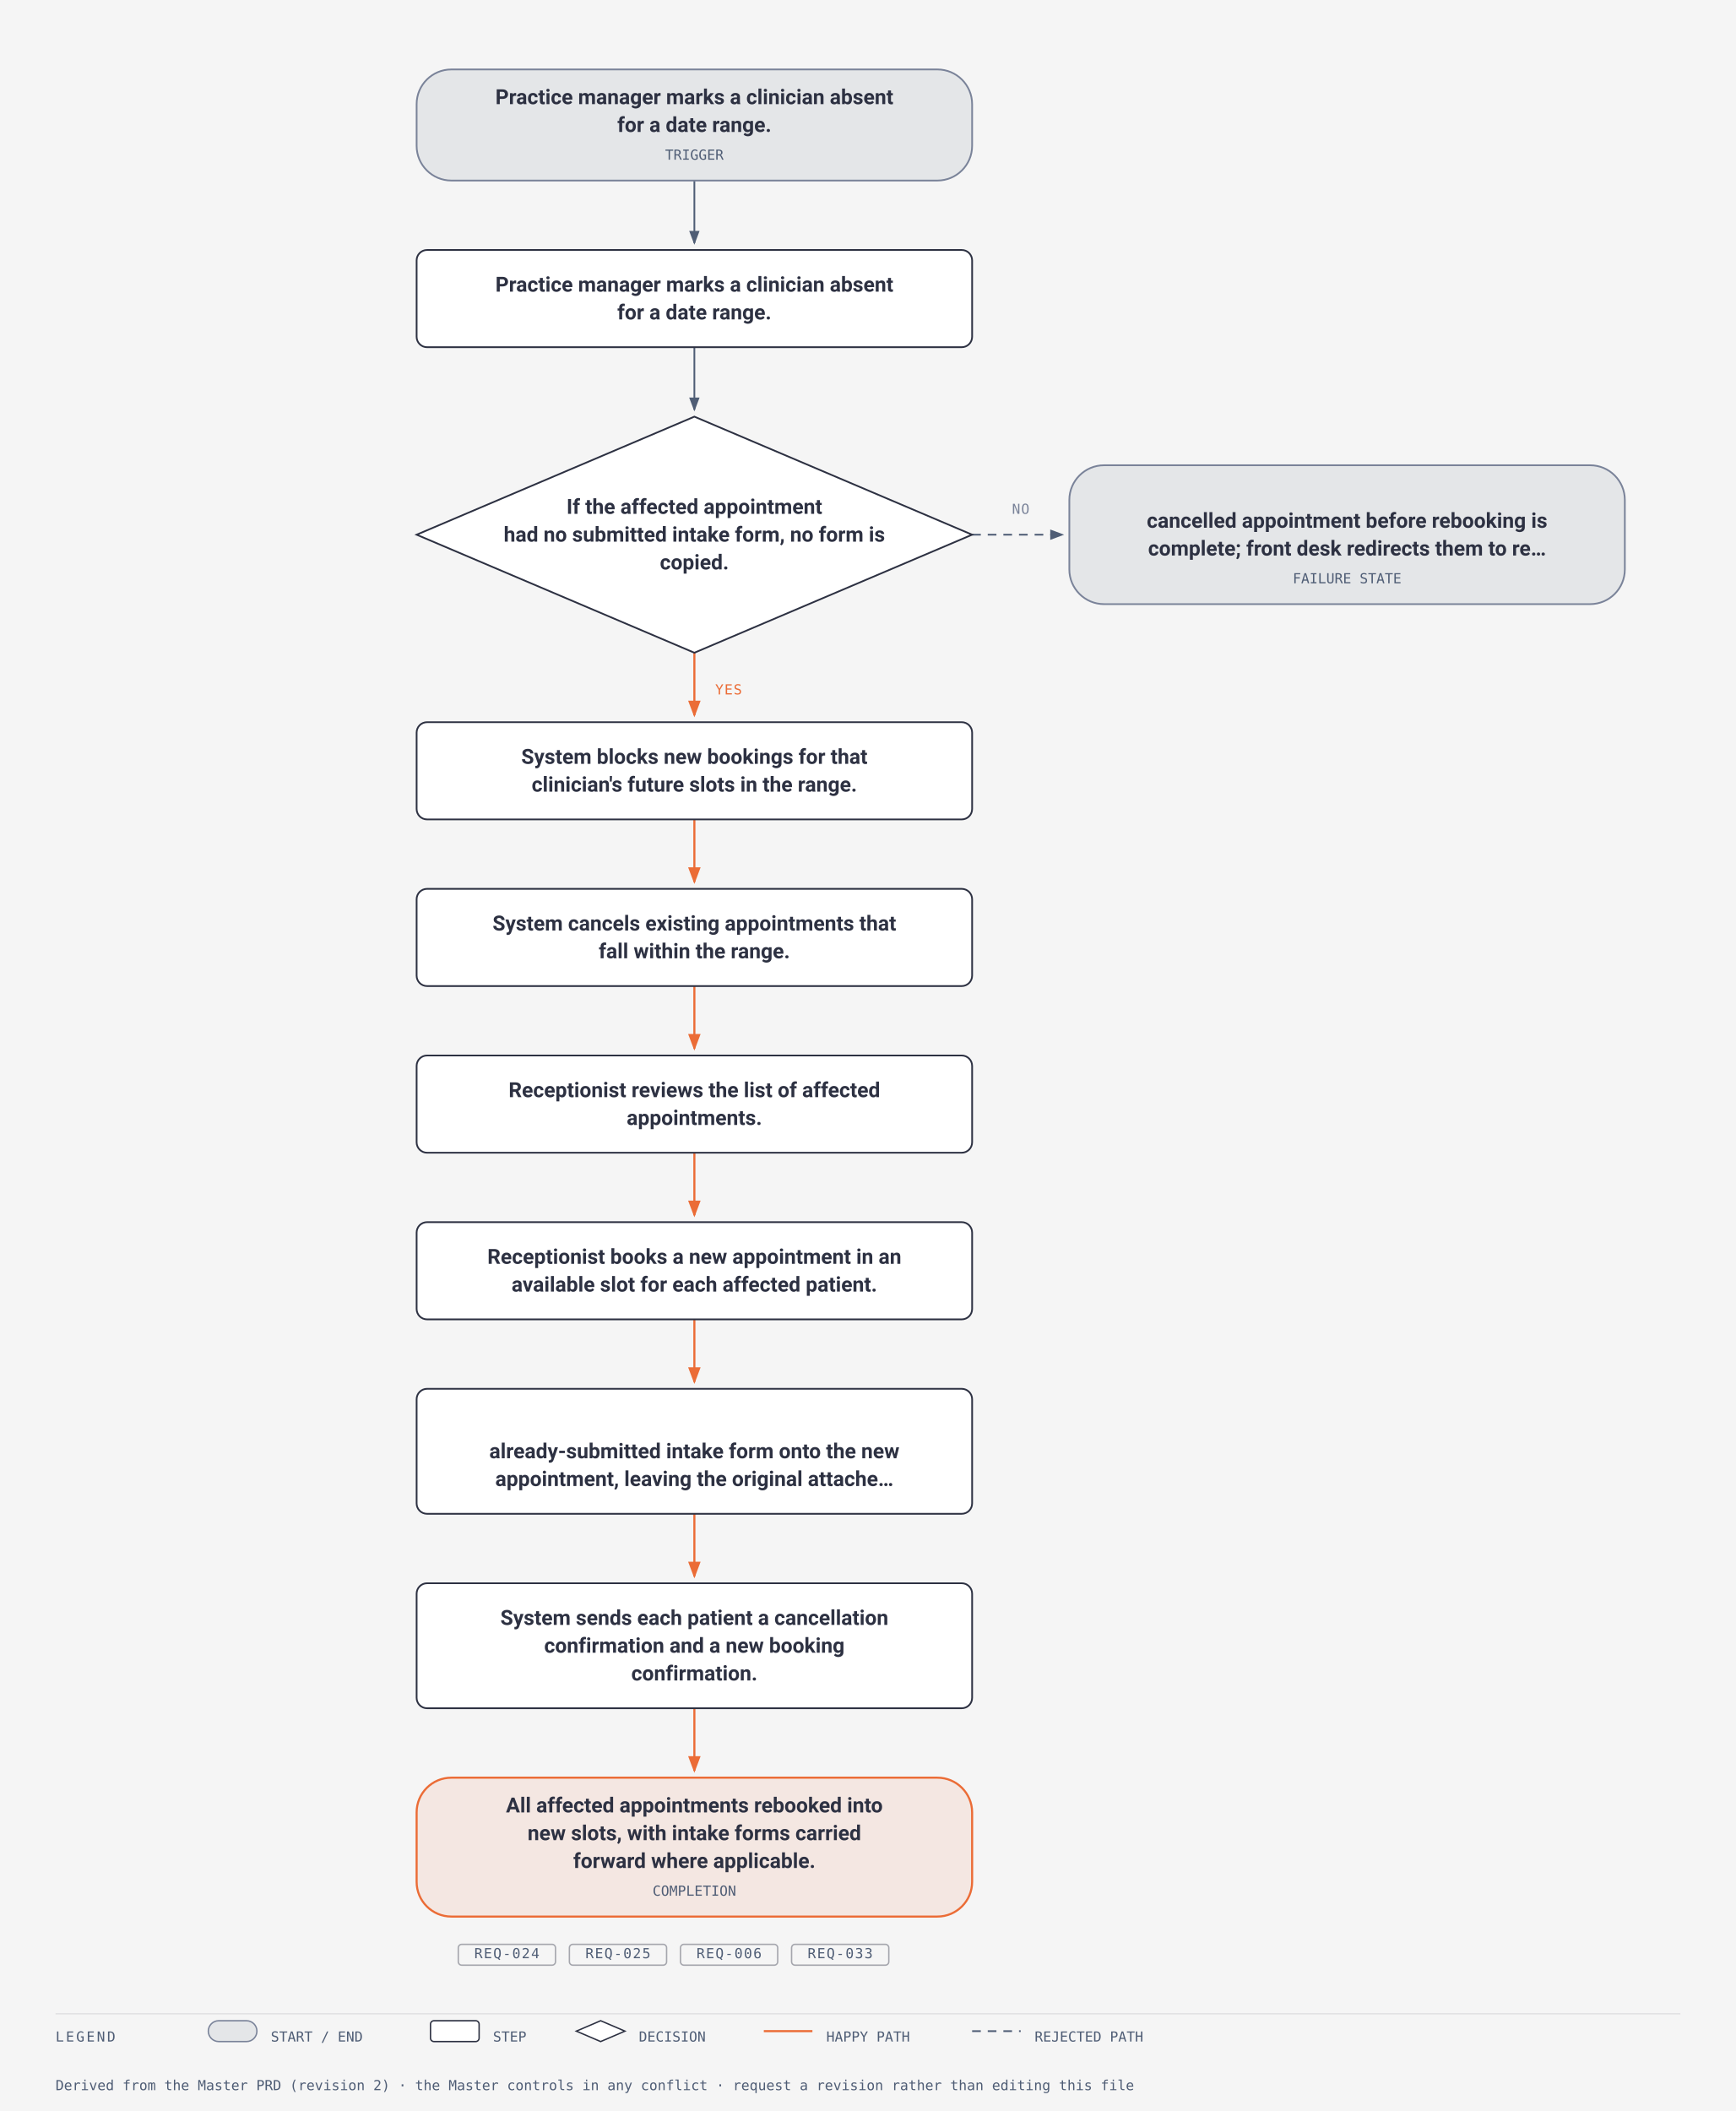
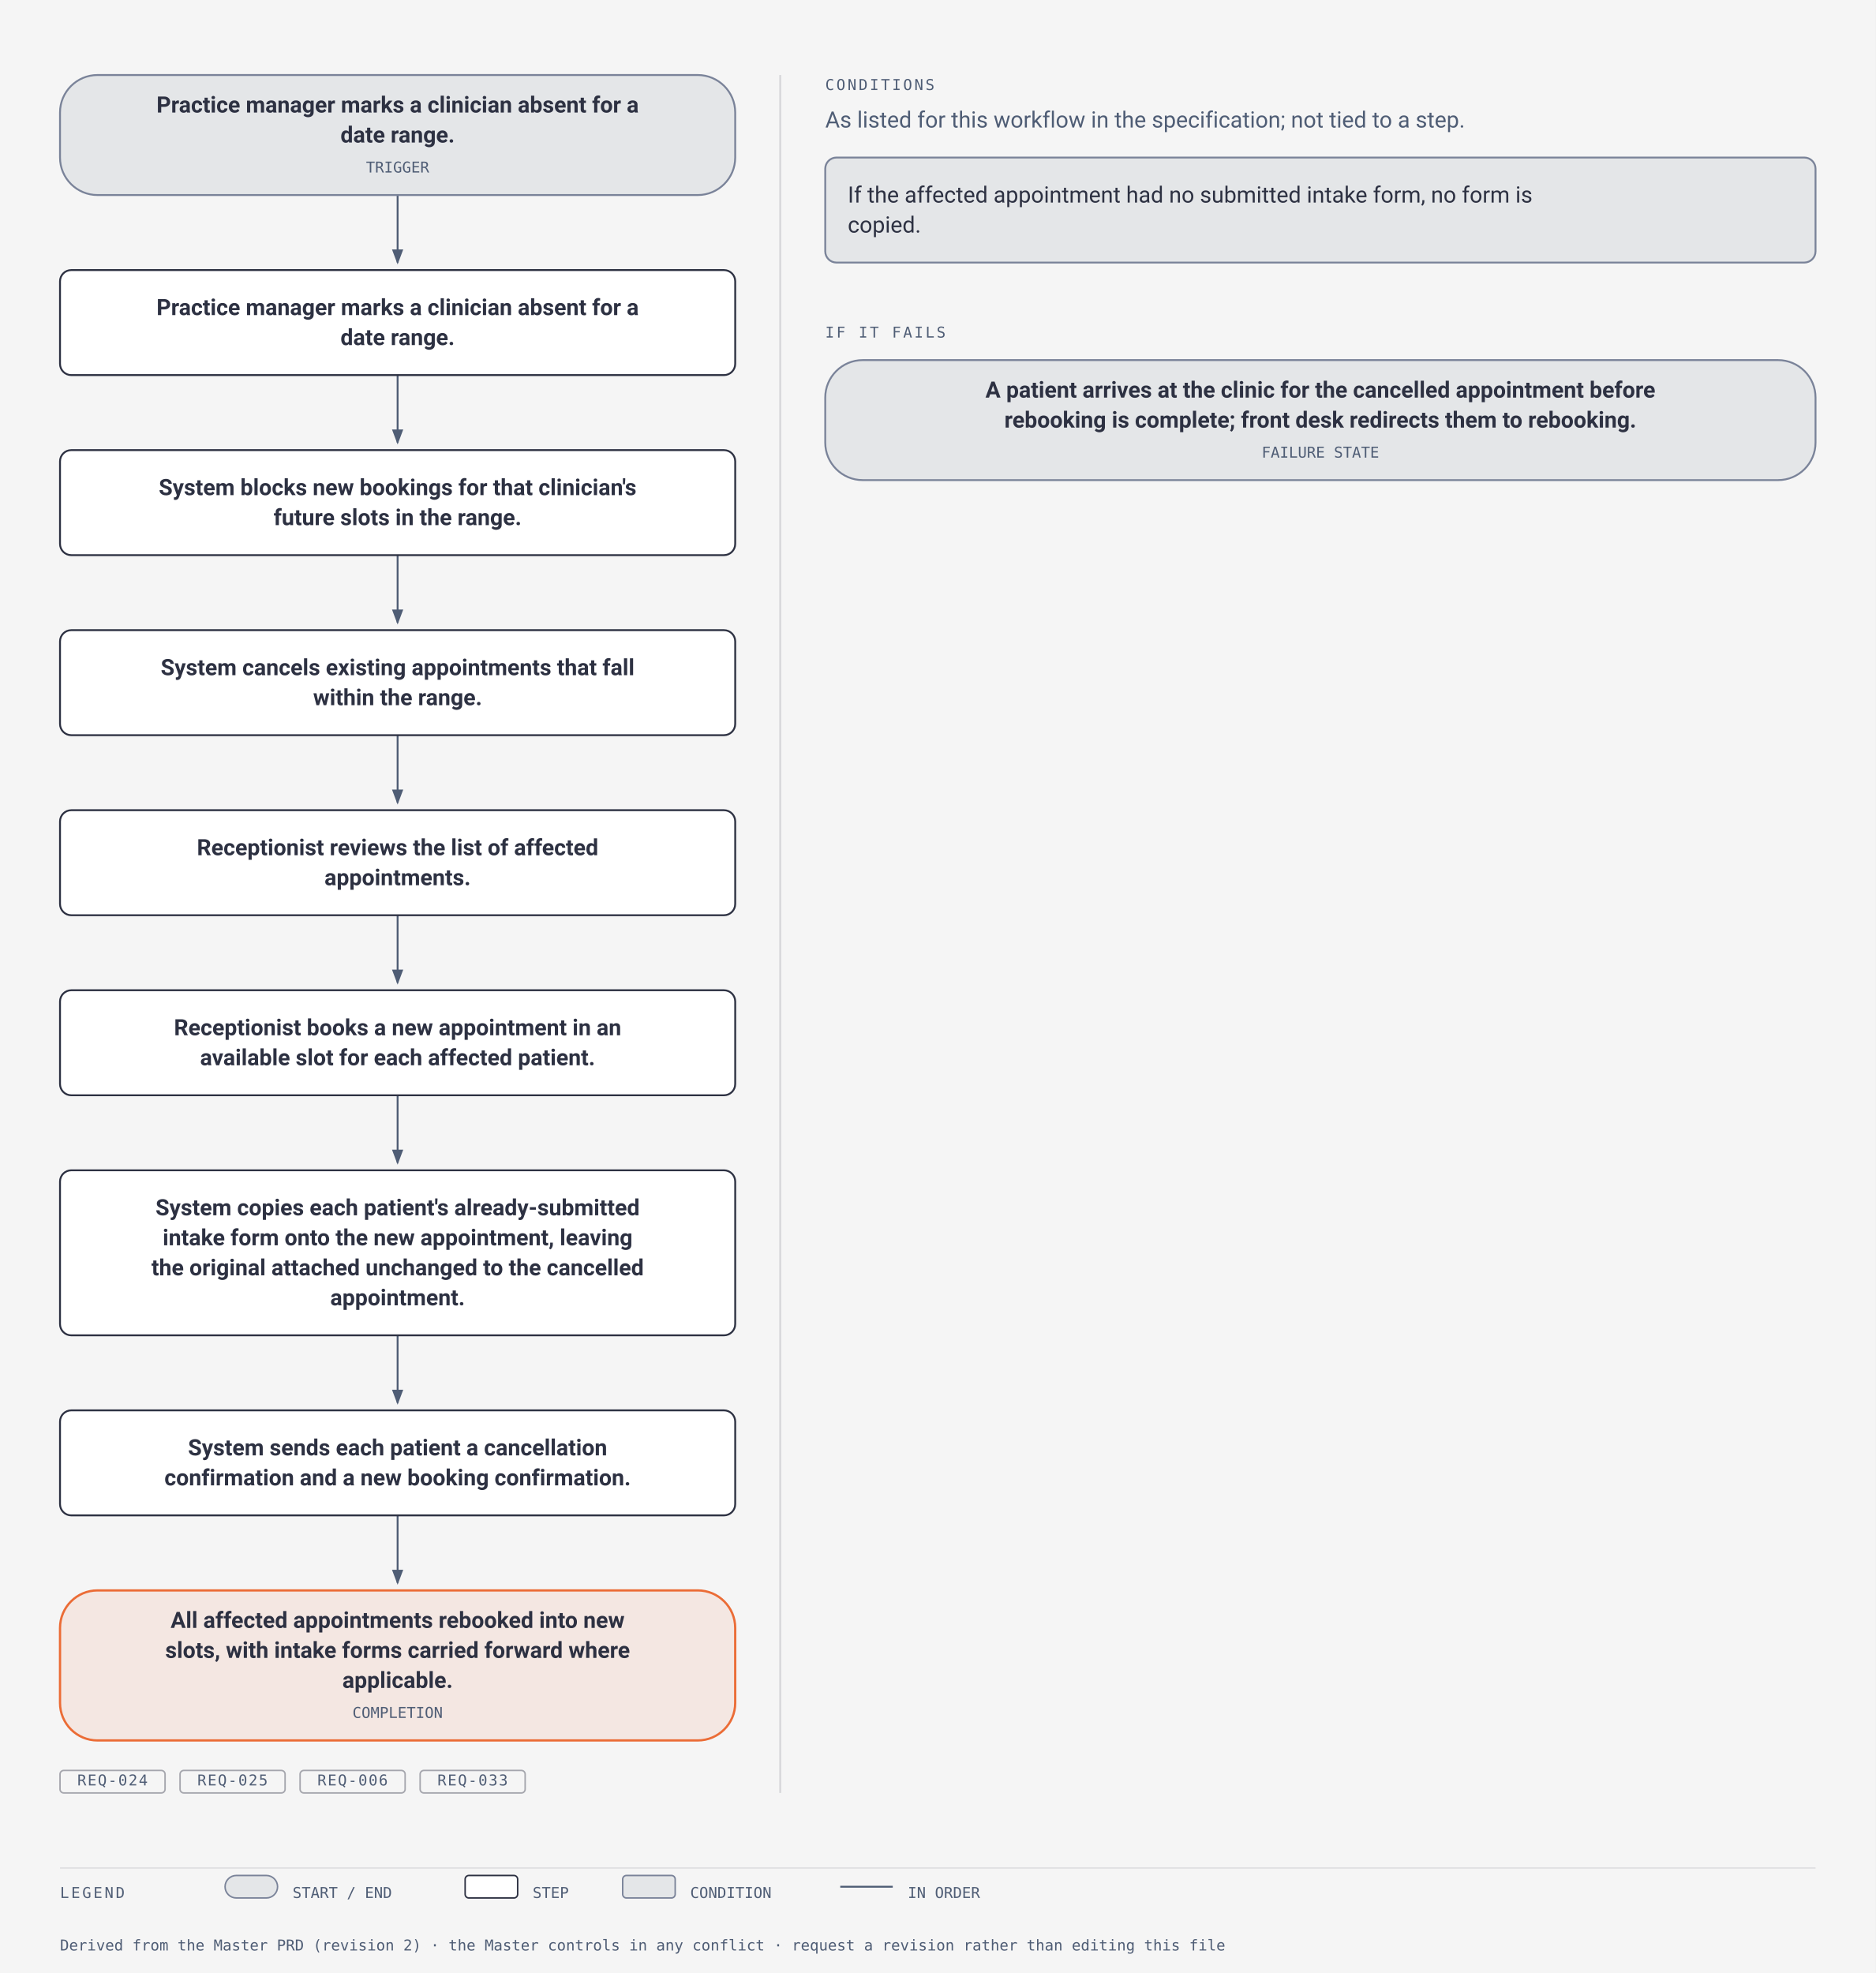
- <svg xmlns="http://www.w3.org/2000/svg" viewBox="0 0 1000 1216" width="1000" height="1216" role="img" aria-labelledby="flow-05-title flow-05-desc">
+ <svg xmlns="http://www.w3.org/2000/svg" viewBox="0 0 1000 1052" width="1000" height="1052" role="img" aria-labelledby="flow-05-title flow-05-desc">
  <defs>
    <marker id="arrow" markerWidth="8" markerHeight="6" refX="7" refY="3" orient="auto">
      <polygon points="0 0, 8 3, 0 6" fill="#4f5d75" />
    </marker>
    <marker id="arrow-accent" markerWidth="8" markerHeight="6" refX="7" refY="3" orient="auto">
      <polygon points="0 0, 8 3, 0 6" fill="#eb6c36" />
    </marker>
  </defs>
  <rect width="100%" height="100%" fill="#f5f5f5" />
-   <line x1="400" y1="104" x2="400" y2="140" fill="none" stroke="#4f5d75" stroke-width="1" marker-end="url(#arrow)" />
-   <line x1="400" y1="200" x2="400" y2="236" fill="none" stroke="#4f5d75" stroke-width="1" marker-end="url(#arrow)" />
-   <line x1="400" y1="376" x2="400" y2="412" fill="none" stroke="#eb6c36" stroke-width="1.2" marker-end="url(#arrow-accent)" />
-   <line x1="400" y1="472" x2="400" y2="508" fill="none" stroke="#eb6c36" stroke-width="1.2" marker-end="url(#arrow-accent)" />
-   <line x1="400" y1="568" x2="400" y2="604" fill="none" stroke="#eb6c36" stroke-width="1.2" marker-end="url(#arrow-accent)" />
-   <line x1="400" y1="664" x2="400" y2="700" fill="none" stroke="#eb6c36" stroke-width="1.2" marker-end="url(#arrow-accent)" />
-   <line x1="400" y1="760" x2="400" y2="796" fill="none" stroke="#eb6c36" stroke-width="1.2" marker-end="url(#arrow-accent)" />
-   <line x1="400" y1="872" x2="400" y2="908" fill="none" stroke="#eb6c36" stroke-width="1.2" marker-end="url(#arrow-accent)" />
-   <line x1="400" y1="984" x2="400" y2="1020" fill="none" stroke="#eb6c36" stroke-width="1.2" marker-end="url(#arrow-accent)" />
-   <line x1="560" y1="308" x2="612" y2="308" fill="none" stroke="#4f5d75" stroke-width="1" stroke-dasharray="5,4" marker-end="url(#arrow)" />
-   <rect x="578" y="288" width="20" height="12" rx="2" fill="#f5f5f5" />
-   <text x="588" y="296" fill="#7a8399" font-size="8" font-family="ui-monospace, SFMono-Regular, Menlo, Consolas, monospace" text-anchor="middle" letter-spacing="0.06em">NO</text>
-   <rect x="240" y="40" width="320" height="64" rx="20" fill="#f5f5f5" />
-   <rect x="240" y="40" width="320" height="64" rx="20" fill="rgba(79,93,117,0.10)" stroke="#7a8399" stroke-width="1" />
-   <text x="400" y="60" fill="#2d3142" font-size="12" font-family="ui-sans-serif, system-ui, -apple-system, 'Segoe UI', Roboto, sans-serif" font-weight="600" text-anchor="middle">Practice manager marks a clinician absent</text>
-   <text x="400" y="76" fill="#2d3142" font-size="12" font-family="ui-sans-serif, system-ui, -apple-system, 'Segoe UI', Roboto, sans-serif" font-weight="600" text-anchor="middle">for a date range.</text>
-   <text x="400" y="92" fill="#4f5d75" font-size="8" font-family="ui-monospace, SFMono-Regular, Menlo, Consolas, monospace" text-anchor="middle">TRIGGER</text>
-   <rect x="240" y="144" width="320" height="56" rx="6" fill="#f5f5f5" />
-   <rect x="240" y="144" width="320" height="56" rx="6" fill="#ffffff" stroke="#2d3142" stroke-width="1" />
-   <text x="400" y="168" fill="#2d3142" font-size="12" font-family="ui-sans-serif, system-ui, -apple-system, 'Segoe UI', Roboto, sans-serif" font-weight="600" text-anchor="middle">Practice manager marks a clinician absent</text>
-   <text x="400" y="184" fill="#2d3142" font-size="12" font-family="ui-sans-serif, system-ui, -apple-system, 'Segoe UI', Roboto, sans-serif" font-weight="600" text-anchor="middle">for a date range.</text>
-   <polygon points="400,240 560,308 400,376 240,308" fill="#f5f5f5" />
-   <polygon points="400,240 560,308 400,376 240,308" fill="#ffffff" stroke="#2d3142" stroke-width="1" />
-   <text x="400" y="296" fill="#2d3142" font-size="12" font-family="ui-sans-serif, system-ui, -apple-system, 'Segoe UI', Roboto, sans-serif" font-weight="600" text-anchor="middle">If the affected appointment</text>
-   <text x="400" y="312" fill="#2d3142" font-size="12" font-family="ui-sans-serif, system-ui, -apple-system, 'Segoe UI', Roboto, sans-serif" font-weight="600" text-anchor="middle">had no submitted intake form, no form is</text>
-   <text x="400" y="328" fill="#2d3142" font-size="12" font-family="ui-sans-serif, system-ui, -apple-system, 'Segoe UI', Roboto, sans-serif" font-weight="600" text-anchor="middle">copied.</text>
-   <text x="412" y="400" fill="#eb6c36" font-size="8" font-family="ui-monospace, SFMono-Regular, Menlo, Consolas, monospace" letter-spacing="0.06em">YES</text>
-   <rect x="240" y="416" width="320" height="56" rx="6" fill="#f5f5f5" />
-   <rect x="240" y="416" width="320" height="56" rx="6" fill="#ffffff" stroke="#2d3142" stroke-width="1" />
-   <text x="400" y="440" fill="#2d3142" font-size="12" font-family="ui-sans-serif, system-ui, -apple-system, 'Segoe UI', Roboto, sans-serif" font-weight="600" text-anchor="middle">System blocks new bookings for that</text>
-   <text x="400" y="456" fill="#2d3142" font-size="12" font-family="ui-sans-serif, system-ui, -apple-system, 'Segoe UI', Roboto, sans-serif" font-weight="600" text-anchor="middle">clinician's future slots in the range.</text>
-   <rect x="240" y="512" width="320" height="56" rx="6" fill="#f5f5f5" />
-   <rect x="240" y="512" width="320" height="56" rx="6" fill="#ffffff" stroke="#2d3142" stroke-width="1" />
-   <text x="400" y="536" fill="#2d3142" font-size="12" font-family="ui-sans-serif, system-ui, -apple-system, 'Segoe UI', Roboto, sans-serif" font-weight="600" text-anchor="middle">System cancels existing appointments that</text>
-   <text x="400" y="552" fill="#2d3142" font-size="12" font-family="ui-sans-serif, system-ui, -apple-system, 'Segoe UI', Roboto, sans-serif" font-weight="600" text-anchor="middle">fall within the range.</text>
-   <rect x="240" y="608" width="320" height="56" rx="6" fill="#f5f5f5" />
-   <rect x="240" y="608" width="320" height="56" rx="6" fill="#ffffff" stroke="#2d3142" stroke-width="1" />
-   <text x="400" y="632" fill="#2d3142" font-size="12" font-family="ui-sans-serif, system-ui, -apple-system, 'Segoe UI', Roboto, sans-serif" font-weight="600" text-anchor="middle">Receptionist reviews the list of affected</text>
-   <text x="400" y="648" fill="#2d3142" font-size="12" font-family="ui-sans-serif, system-ui, -apple-system, 'Segoe UI', Roboto, sans-serif" font-weight="600" text-anchor="middle">appointments.</text>
-   <rect x="240" y="704" width="320" height="56" rx="6" fill="#f5f5f5" />
-   <rect x="240" y="704" width="320" height="56" rx="6" fill="#ffffff" stroke="#2d3142" stroke-width="1" />
-   <text x="400" y="728" fill="#2d3142" font-size="12" font-family="ui-sans-serif, system-ui, -apple-system, 'Segoe UI', Roboto, sans-serif" font-weight="600" text-anchor="middle">Receptionist books a new appointment in an</text>
-   <text x="400" y="744" fill="#2d3142" font-size="12" font-family="ui-sans-serif, system-ui, -apple-system, 'Segoe UI', Roboto, sans-serif" font-weight="600" text-anchor="middle">available slot for each affected patient.</text>
-   <rect x="240" y="800" width="320" height="72" rx="6" fill="#f5f5f5" />
-   <rect x="240" y="800" width="320" height="72" rx="6" fill="#ffffff" stroke="#2d3142" stroke-width="1" />
-   <text x="400" y="824" fill="#2d3142" font-size="12" font-family="ui-sans-serif, system-ui, -apple-system, 'Segoe UI', Roboto, sans-serif" font-weight="600" text-anchor="middle" />
-   <text x="400" y="840" fill="#2d3142" font-size="12" font-family="ui-sans-serif, system-ui, -apple-system, 'Segoe UI', Roboto, sans-serif" font-weight="600" text-anchor="middle">already-submitted intake form onto the new</text>
-   <text x="400" y="856" fill="#2d3142" font-size="12" font-family="ui-sans-serif, system-ui, -apple-system, 'Segoe UI', Roboto, sans-serif" font-weight="600" text-anchor="middle">appointment, leaving the original attache…</text>
-   <rect x="240" y="912" width="320" height="72" rx="6" fill="#f5f5f5" />
-   <rect x="240" y="912" width="320" height="72" rx="6" fill="#ffffff" stroke="#2d3142" stroke-width="1" />
-   <text x="400" y="936" fill="#2d3142" font-size="12" font-family="ui-sans-serif, system-ui, -apple-system, 'Segoe UI', Roboto, sans-serif" font-weight="600" text-anchor="middle">System sends each patient a cancellation</text>
-   <text x="400" y="952" fill="#2d3142" font-size="12" font-family="ui-sans-serif, system-ui, -apple-system, 'Segoe UI', Roboto, sans-serif" font-weight="600" text-anchor="middle">confirmation and a new booking</text>
-   <text x="400" y="968" fill="#2d3142" font-size="12" font-family="ui-sans-serif, system-ui, -apple-system, 'Segoe UI', Roboto, sans-serif" font-weight="600" text-anchor="middle">confirmation.</text>
-   <rect x="240" y="1024" width="320" height="80" rx="20" fill="#f5f5f5" />
-   <rect x="240" y="1024" width="320" height="80" rx="20" fill="rgba(235,108,54,0.10)" stroke="#eb6c36" stroke-width="1.2" />
-   <text x="400" y="1044" fill="#2d3142" font-size="12" font-family="ui-sans-serif, system-ui, -apple-system, 'Segoe UI', Roboto, sans-serif" font-weight="600" text-anchor="middle">All affected appointments rebooked into</text>
-   <text x="400" y="1060" fill="#2d3142" font-size="12" font-family="ui-sans-serif, system-ui, -apple-system, 'Segoe UI', Roboto, sans-serif" font-weight="600" text-anchor="middle">new slots, with intake forms carried</text>
-   <text x="400" y="1076" fill="#2d3142" font-size="12" font-family="ui-sans-serif, system-ui, -apple-system, 'Segoe UI', Roboto, sans-serif" font-weight="600" text-anchor="middle">forward where applicable.</text>
-   <text x="400" y="1092" fill="#4f5d75" font-size="8" font-family="ui-monospace, SFMono-Regular, Menlo, Consolas, monospace" text-anchor="middle">COMPLETION</text>
-   <rect x="616" y="268" width="320" height="80" rx="20" fill="#f5f5f5" />
-   <rect x="616" y="268" width="320" height="80" rx="20" fill="rgba(79,93,117,0.10)" stroke="#7a8399" stroke-width="1" />
-   <text x="776" y="288" fill="#2d3142" font-size="12" font-family="ui-sans-serif, system-ui, -apple-system, 'Segoe UI', Roboto, sans-serif" font-weight="600" text-anchor="middle" />
-   <text x="776" y="304" fill="#2d3142" font-size="12" font-family="ui-sans-serif, system-ui, -apple-system, 'Segoe UI', Roboto, sans-serif" font-weight="600" text-anchor="middle">cancelled appointment before rebooking is</text>
-   <text x="776" y="320" fill="#2d3142" font-size="12" font-family="ui-sans-serif, system-ui, -apple-system, 'Segoe UI', Roboto, sans-serif" font-weight="600" text-anchor="middle">complete; front desk redirects them to re…</text>
-   <text x="776" y="336" fill="#4f5d75" font-size="8" font-family="ui-monospace, SFMono-Regular, Menlo, Consolas, monospace" text-anchor="middle">FAILURE STATE</text>
-   <rect x="264" y="1120" width="56" height="12" rx="2" fill="transparent" stroke="rgba(45,49,66,0.40)" stroke-width="0.8" />
-   <text x="292" y="1128" fill="#4f5d75" font-size="8" font-family="ui-monospace, SFMono-Regular, Menlo, Consolas, monospace" text-anchor="middle" letter-spacing="0.08em">REQ-024</text>
-   <rect x="328" y="1120" width="56" height="12" rx="2" fill="transparent" stroke="rgba(45,49,66,0.40)" stroke-width="0.8" />
-   <text x="356" y="1128" fill="#4f5d75" font-size="8" font-family="ui-monospace, SFMono-Regular, Menlo, Consolas, monospace" text-anchor="middle" letter-spacing="0.08em">REQ-025</text>
-   <rect x="392" y="1120" width="56" height="12" rx="2" fill="transparent" stroke="rgba(45,49,66,0.40)" stroke-width="0.8" />
-   <text x="420" y="1128" fill="#4f5d75" font-size="8" font-family="ui-monospace, SFMono-Regular, Menlo, Consolas, monospace" text-anchor="middle" letter-spacing="0.08em">REQ-006</text>
-   <rect x="456" y="1120" width="56" height="12" rx="2" fill="transparent" stroke="rgba(45,49,66,0.40)" stroke-width="0.8" />
-   <text x="484" y="1128" fill="#4f5d75" font-size="8" font-family="ui-monospace, SFMono-Regular, Menlo, Consolas, monospace" text-anchor="middle" letter-spacing="0.08em">REQ-033</text>
-   <line x1="32" y1="1160" x2="968" y2="1160" stroke="rgba(45,49,66,0.10)" stroke-width="0.8" />
-   <text x="32" y="1176" fill="#4f5d75" font-size="8" font-family="ui-monospace, SFMono-Regular, Menlo, Consolas, monospace" letter-spacing="0.14em">LEGEND</text>
-   <rect x="120" y="1164" width="28" height="12" rx="6" fill="rgba(79,93,117,0.10)" stroke="#7a8399" stroke-width="0.8" />
-   <text x="156" y="1176" fill="#4f5d75" font-size="8" font-family="ui-monospace, SFMono-Regular, Menlo, Consolas, monospace">START / END</text>
-   <rect x="248" y="1164" width="28" height="12" rx="2" fill="#ffffff" stroke="#2d3142" stroke-width="0.8" />
-   <text x="284" y="1176" fill="#4f5d75" font-size="8" font-family="ui-monospace, SFMono-Regular, Menlo, Consolas, monospace">STEP</text>
-   <polygon points="346,1164 360,1170 346,1176 332,1170" fill="#ffffff" stroke="#2d3142" stroke-width="0.8" />
-   <text x="368" y="1176" fill="#4f5d75" font-size="8" font-family="ui-monospace, SFMono-Regular, Menlo, Consolas, monospace">DECISION</text>
-   <line x1="440" y1="1170" x2="468" y2="1170" stroke="#eb6c36" stroke-width="1.2" />
-   <text x="476" y="1176" fill="#4f5d75" font-size="8" font-family="ui-monospace, SFMono-Regular, Menlo, Consolas, monospace">HAPPY PATH</text>
-   <line x1="560" y1="1170" x2="588" y2="1170" stroke="#4f5d75" stroke-width="1" stroke-dasharray="5,4" />
-   <text x="596" y="1176" fill="#4f5d75" font-size="8" font-family="ui-monospace, SFMono-Regular, Menlo, Consolas, monospace">REJECTED PATH</text>
-   <text x="32" y="1204" fill="#4f5d75" font-size="8" font-family="ui-monospace, SFMono-Regular, Menlo, Consolas, monospace">Derived from the Master PRD (revision 2) · the Master controls in any conflict · request a revision rather than editing this file</text>
+   <g data-part="sequence">
+     <line x1="212" y1="104" x2="212" y2="140" fill="none" stroke="#4f5d75" stroke-width="1" marker-end="url(#arrow)" />
+     <line x1="212" y1="200" x2="212" y2="236" fill="none" stroke="#4f5d75" stroke-width="1" marker-end="url(#arrow)" />
+     <line x1="212" y1="296" x2="212" y2="332" fill="none" stroke="#4f5d75" stroke-width="1" marker-end="url(#arrow)" />
+     <line x1="212" y1="392" x2="212" y2="428" fill="none" stroke="#4f5d75" stroke-width="1" marker-end="url(#arrow)" />
+     <line x1="212" y1="488" x2="212" y2="524" fill="none" stroke="#4f5d75" stroke-width="1" marker-end="url(#arrow)" />
+     <line x1="212" y1="584" x2="212" y2="620" fill="none" stroke="#4f5d75" stroke-width="1" marker-end="url(#arrow)" />
+     <line x1="212" y1="712" x2="212" y2="748" fill="none" stroke="#4f5d75" stroke-width="1" marker-end="url(#arrow)" />
+     <line x1="212" y1="808" x2="212" y2="844" fill="none" stroke="#4f5d75" stroke-width="1" marker-end="url(#arrow)" />
+     <rect x="32" y="40" width="360" height="64" rx="20" fill="#f5f5f5" />
+     <rect x="32" y="40" width="360" height="64" rx="20" fill="rgba(79,93,117,0.10)" stroke="#7a8399" stroke-width="1" />
+     <text x="212" y="60" fill="#2d3142" font-size="12" font-family="ui-sans-serif, system-ui, -apple-system, 'Segoe UI', Roboto, sans-serif" font-weight="600" text-anchor="middle">Practice manager marks a clinician absent for a</text>
+     <text x="212" y="76" fill="#2d3142" font-size="12" font-family="ui-sans-serif, system-ui, -apple-system, 'Segoe UI', Roboto, sans-serif" font-weight="600" text-anchor="middle">date range.</text>
+     <text x="212" y="92" fill="#4f5d75" font-size="8" font-family="ui-monospace, SFMono-Regular, Menlo, Consolas, monospace" text-anchor="middle">TRIGGER</text>
+     <rect x="32" y="144" width="360" height="56" rx="6" fill="#f5f5f5" />
+     <rect x="32" y="144" width="360" height="56" rx="6" fill="#ffffff" stroke="#2d3142" stroke-width="1" />
+     <text x="212" y="168" fill="#2d3142" font-size="12" font-family="ui-sans-serif, system-ui, -apple-system, 'Segoe UI', Roboto, sans-serif" font-weight="600" text-anchor="middle">Practice manager marks a clinician absent for a</text>
+     <text x="212" y="184" fill="#2d3142" font-size="12" font-family="ui-sans-serif, system-ui, -apple-system, 'Segoe UI', Roboto, sans-serif" font-weight="600" text-anchor="middle">date range.</text>
+     <rect x="32" y="240" width="360" height="56" rx="6" fill="#f5f5f5" />
+     <rect x="32" y="240" width="360" height="56" rx="6" fill="#ffffff" stroke="#2d3142" stroke-width="1" />
+     <text x="212" y="264" fill="#2d3142" font-size="12" font-family="ui-sans-serif, system-ui, -apple-system, 'Segoe UI', Roboto, sans-serif" font-weight="600" text-anchor="middle">System blocks new bookings for that clinician's</text>
+     <text x="212" y="280" fill="#2d3142" font-size="12" font-family="ui-sans-serif, system-ui, -apple-system, 'Segoe UI', Roboto, sans-serif" font-weight="600" text-anchor="middle">future slots in the range.</text>
+     <rect x="32" y="336" width="360" height="56" rx="6" fill="#f5f5f5" />
+     <rect x="32" y="336" width="360" height="56" rx="6" fill="#ffffff" stroke="#2d3142" stroke-width="1" />
+     <text x="212" y="360" fill="#2d3142" font-size="12" font-family="ui-sans-serif, system-ui, -apple-system, 'Segoe UI', Roboto, sans-serif" font-weight="600" text-anchor="middle">System cancels existing appointments that fall</text>
+     <text x="212" y="376" fill="#2d3142" font-size="12" font-family="ui-sans-serif, system-ui, -apple-system, 'Segoe UI', Roboto, sans-serif" font-weight="600" text-anchor="middle">within the range.</text>
+     <rect x="32" y="432" width="360" height="56" rx="6" fill="#f5f5f5" />
+     <rect x="32" y="432" width="360" height="56" rx="6" fill="#ffffff" stroke="#2d3142" stroke-width="1" />
+     <text x="212" y="456" fill="#2d3142" font-size="12" font-family="ui-sans-serif, system-ui, -apple-system, 'Segoe UI', Roboto, sans-serif" font-weight="600" text-anchor="middle">Receptionist reviews the list of affected</text>
+     <text x="212" y="472" fill="#2d3142" font-size="12" font-family="ui-sans-serif, system-ui, -apple-system, 'Segoe UI', Roboto, sans-serif" font-weight="600" text-anchor="middle">appointments.</text>
+     <rect x="32" y="528" width="360" height="56" rx="6" fill="#f5f5f5" />
+     <rect x="32" y="528" width="360" height="56" rx="6" fill="#ffffff" stroke="#2d3142" stroke-width="1" />
+     <text x="212" y="552" fill="#2d3142" font-size="12" font-family="ui-sans-serif, system-ui, -apple-system, 'Segoe UI', Roboto, sans-serif" font-weight="600" text-anchor="middle">Receptionist books a new appointment in an</text>
+     <text x="212" y="568" fill="#2d3142" font-size="12" font-family="ui-sans-serif, system-ui, -apple-system, 'Segoe UI', Roboto, sans-serif" font-weight="600" text-anchor="middle">available slot for each affected patient.</text>
+     <rect x="32" y="624" width="360" height="88" rx="6" fill="#f5f5f5" />
+     <rect x="32" y="624" width="360" height="88" rx="6" fill="#ffffff" stroke="#2d3142" stroke-width="1" />
+     <text x="212" y="648" fill="#2d3142" font-size="12" font-family="ui-sans-serif, system-ui, -apple-system, 'Segoe UI', Roboto, sans-serif" font-weight="600" text-anchor="middle">System copies each patient's already-submitted</text>
+     <text x="212" y="664" fill="#2d3142" font-size="12" font-family="ui-sans-serif, system-ui, -apple-system, 'Segoe UI', Roboto, sans-serif" font-weight="600" text-anchor="middle">intake form onto the new appointment, leaving</text>
+     <text x="212" y="680" fill="#2d3142" font-size="12" font-family="ui-sans-serif, system-ui, -apple-system, 'Segoe UI', Roboto, sans-serif" font-weight="600" text-anchor="middle">the original attached unchanged to the cancelled</text>
+     <text x="212" y="696" fill="#2d3142" font-size="12" font-family="ui-sans-serif, system-ui, -apple-system, 'Segoe UI', Roboto, sans-serif" font-weight="600" text-anchor="middle">appointment.</text>
+     <rect x="32" y="752" width="360" height="56" rx="6" fill="#f5f5f5" />
+     <rect x="32" y="752" width="360" height="56" rx="6" fill="#ffffff" stroke="#2d3142" stroke-width="1" />
+     <text x="212" y="776" fill="#2d3142" font-size="12" font-family="ui-sans-serif, system-ui, -apple-system, 'Segoe UI', Roboto, sans-serif" font-weight="600" text-anchor="middle">System sends each patient a cancellation</text>
+     <text x="212" y="792" fill="#2d3142" font-size="12" font-family="ui-sans-serif, system-ui, -apple-system, 'Segoe UI', Roboto, sans-serif" font-weight="600" text-anchor="middle">confirmation and a new booking confirmation.</text>
+     <rect x="32" y="848" width="360" height="80" rx="20" fill="#f5f5f5" />
+     <rect x="32" y="848" width="360" height="80" rx="20" fill="rgba(235,108,54,0.10)" stroke="#eb6c36" stroke-width="1.2" />
+     <text x="212" y="868" fill="#2d3142" font-size="12" font-family="ui-sans-serif, system-ui, -apple-system, 'Segoe UI', Roboto, sans-serif" font-weight="600" text-anchor="middle">All affected appointments rebooked into new</text>
+     <text x="212" y="884" fill="#2d3142" font-size="12" font-family="ui-sans-serif, system-ui, -apple-system, 'Segoe UI', Roboto, sans-serif" font-weight="600" text-anchor="middle">slots, with intake forms carried forward where</text>
+     <text x="212" y="900" fill="#2d3142" font-size="12" font-family="ui-sans-serif, system-ui, -apple-system, 'Segoe UI', Roboto, sans-serif" font-weight="600" text-anchor="middle">applicable.</text>
+     <text x="212" y="916" fill="#4f5d75" font-size="8" font-family="ui-monospace, SFMono-Regular, Menlo, Consolas, monospace" text-anchor="middle">COMPLETION</text>
+     <rect x="32" y="944" width="56" height="12" rx="2" fill="transparent" stroke="rgba(45,49,66,0.40)" stroke-width="0.8" />
+     <text x="60" y="952" fill="#4f5d75" font-size="8" font-family="ui-monospace, SFMono-Regular, Menlo, Consolas, monospace" text-anchor="middle" letter-spacing="0.08em">REQ-024</text>
+     <rect x="96" y="944" width="56" height="12" rx="2" fill="transparent" stroke="rgba(45,49,66,0.40)" stroke-width="0.8" />
+     <text x="124" y="952" fill="#4f5d75" font-size="8" font-family="ui-monospace, SFMono-Regular, Menlo, Consolas, monospace" text-anchor="middle" letter-spacing="0.08em">REQ-025</text>
+     <rect x="160" y="944" width="56" height="12" rx="2" fill="transparent" stroke="rgba(45,49,66,0.40)" stroke-width="0.8" />
+     <text x="188" y="952" fill="#4f5d75" font-size="8" font-family="ui-monospace, SFMono-Regular, Menlo, Consolas, monospace" text-anchor="middle" letter-spacing="0.08em">REQ-006</text>
+     <rect x="224" y="944" width="56" height="12" rx="2" fill="transparent" stroke="rgba(45,49,66,0.40)" stroke-width="0.8" />
+     <text x="252" y="952" fill="#4f5d75" font-size="8" font-family="ui-monospace, SFMono-Regular, Menlo, Consolas, monospace" text-anchor="middle" letter-spacing="0.08em">REQ-033</text>
+   </g>
+   <line x1="416" y1="40" x2="416" y2="956" stroke="rgba(45,49,66,0.15)" stroke-width="1" />
+   <g data-part="conditions">
+     <text x="440" y="48" fill="#4f5d75" font-size="8" font-family="ui-monospace, SFMono-Regular, Menlo, Consolas, monospace" letter-spacing="0.14em">CONDITIONS</text>
+     <text x="440" y="68" fill="#4f5d75" font-size="12" font-family="ui-sans-serif, system-ui, -apple-system, 'Segoe UI', Roboto, sans-serif">As listed for this workflow in the specification; not tied to a step.</text>
+     <g data-condition="1">
+       <rect x="440" y="84" width="528" height="56" rx="6" fill="#f5f5f5" />
+       <rect x="440" y="84" width="528" height="56" rx="6" fill="rgba(79,93,117,0.10)" stroke="#7a8399" stroke-width="1" />
+       <text x="452" y="108" fill="#2d3142" font-size="12" font-family="ui-sans-serif, system-ui, -apple-system, 'Segoe UI', Roboto, sans-serif">If the affected appointment had no submitted intake form, no form is</text>
+       <text x="452" y="124" fill="#2d3142" font-size="12" font-family="ui-sans-serif, system-ui, -apple-system, 'Segoe UI', Roboto, sans-serif">copied.</text>
+     </g>
+   </g>
+   <g data-part="failure">
+     <text x="440" y="180" fill="#4f5d75" font-size="8" font-family="ui-monospace, SFMono-Regular, Menlo, Consolas, monospace" letter-spacing="0.14em">IF IT FAILS</text>
+     <rect x="440" y="192" width="528" height="64" rx="20" fill="#f5f5f5" />
+     <rect x="440" y="192" width="528" height="64" rx="20" fill="rgba(79,93,117,0.10)" stroke="#7a8399" stroke-width="1" />
+     <text x="704" y="212" fill="#2d3142" font-size="12" font-family="ui-sans-serif, system-ui, -apple-system, 'Segoe UI', Roboto, sans-serif" font-weight="600" text-anchor="middle">A patient arrives at the clinic for the cancelled appointment before</text>
+     <text x="704" y="228" fill="#2d3142" font-size="12" font-family="ui-sans-serif, system-ui, -apple-system, 'Segoe UI', Roboto, sans-serif" font-weight="600" text-anchor="middle">rebooking is complete; front desk redirects them to rebooking.</text>
+     <text x="704" y="244" fill="#4f5d75" font-size="8" font-family="ui-monospace, SFMono-Regular, Menlo, Consolas, monospace" text-anchor="middle">FAILURE STATE</text>
+   </g>
+   <line x1="32" y1="996" x2="968" y2="996" stroke="rgba(45,49,66,0.10)" stroke-width="0.8" />
+   <text x="32" y="1012" fill="#4f5d75" font-size="8" font-family="ui-monospace, SFMono-Regular, Menlo, Consolas, monospace" letter-spacing="0.14em">LEGEND</text>
+   <rect x="120" y="1000" width="28" height="12" rx="6" fill="rgba(79,93,117,0.10)" stroke="#7a8399" stroke-width="0.8" />
+   <text x="156" y="1012" fill="#4f5d75" font-size="8" font-family="ui-monospace, SFMono-Regular, Menlo, Consolas, monospace">START / END</text>
+   <rect x="248" y="1000" width="28" height="12" rx="2" fill="#ffffff" stroke="#2d3142" stroke-width="0.8" />
+   <text x="284" y="1012" fill="#4f5d75" font-size="8" font-family="ui-monospace, SFMono-Regular, Menlo, Consolas, monospace">STEP</text>
+   <rect x="332" y="1000" width="28" height="12" rx="2" fill="rgba(79,93,117,0.10)" stroke="#7a8399" stroke-width="0.8" />
+   <text x="368" y="1012" fill="#4f5d75" font-size="8" font-family="ui-monospace, SFMono-Regular, Menlo, Consolas, monospace">CONDITION</text>
+   <line x1="448" y1="1006" x2="476" y2="1006" stroke="#4f5d75" stroke-width="1" />
+   <text x="484" y="1012" fill="#4f5d75" font-size="8" font-family="ui-monospace, SFMono-Regular, Menlo, Consolas, monospace">IN ORDER</text>
+   <text x="32" y="1040" fill="#4f5d75" font-size="8" font-family="ui-monospace, SFMono-Regular, Menlo, Consolas, monospace">Derived from the Master PRD (revision 2) · the Master controls in any conflict · request a revision rather than editing this file</text>
</svg>
